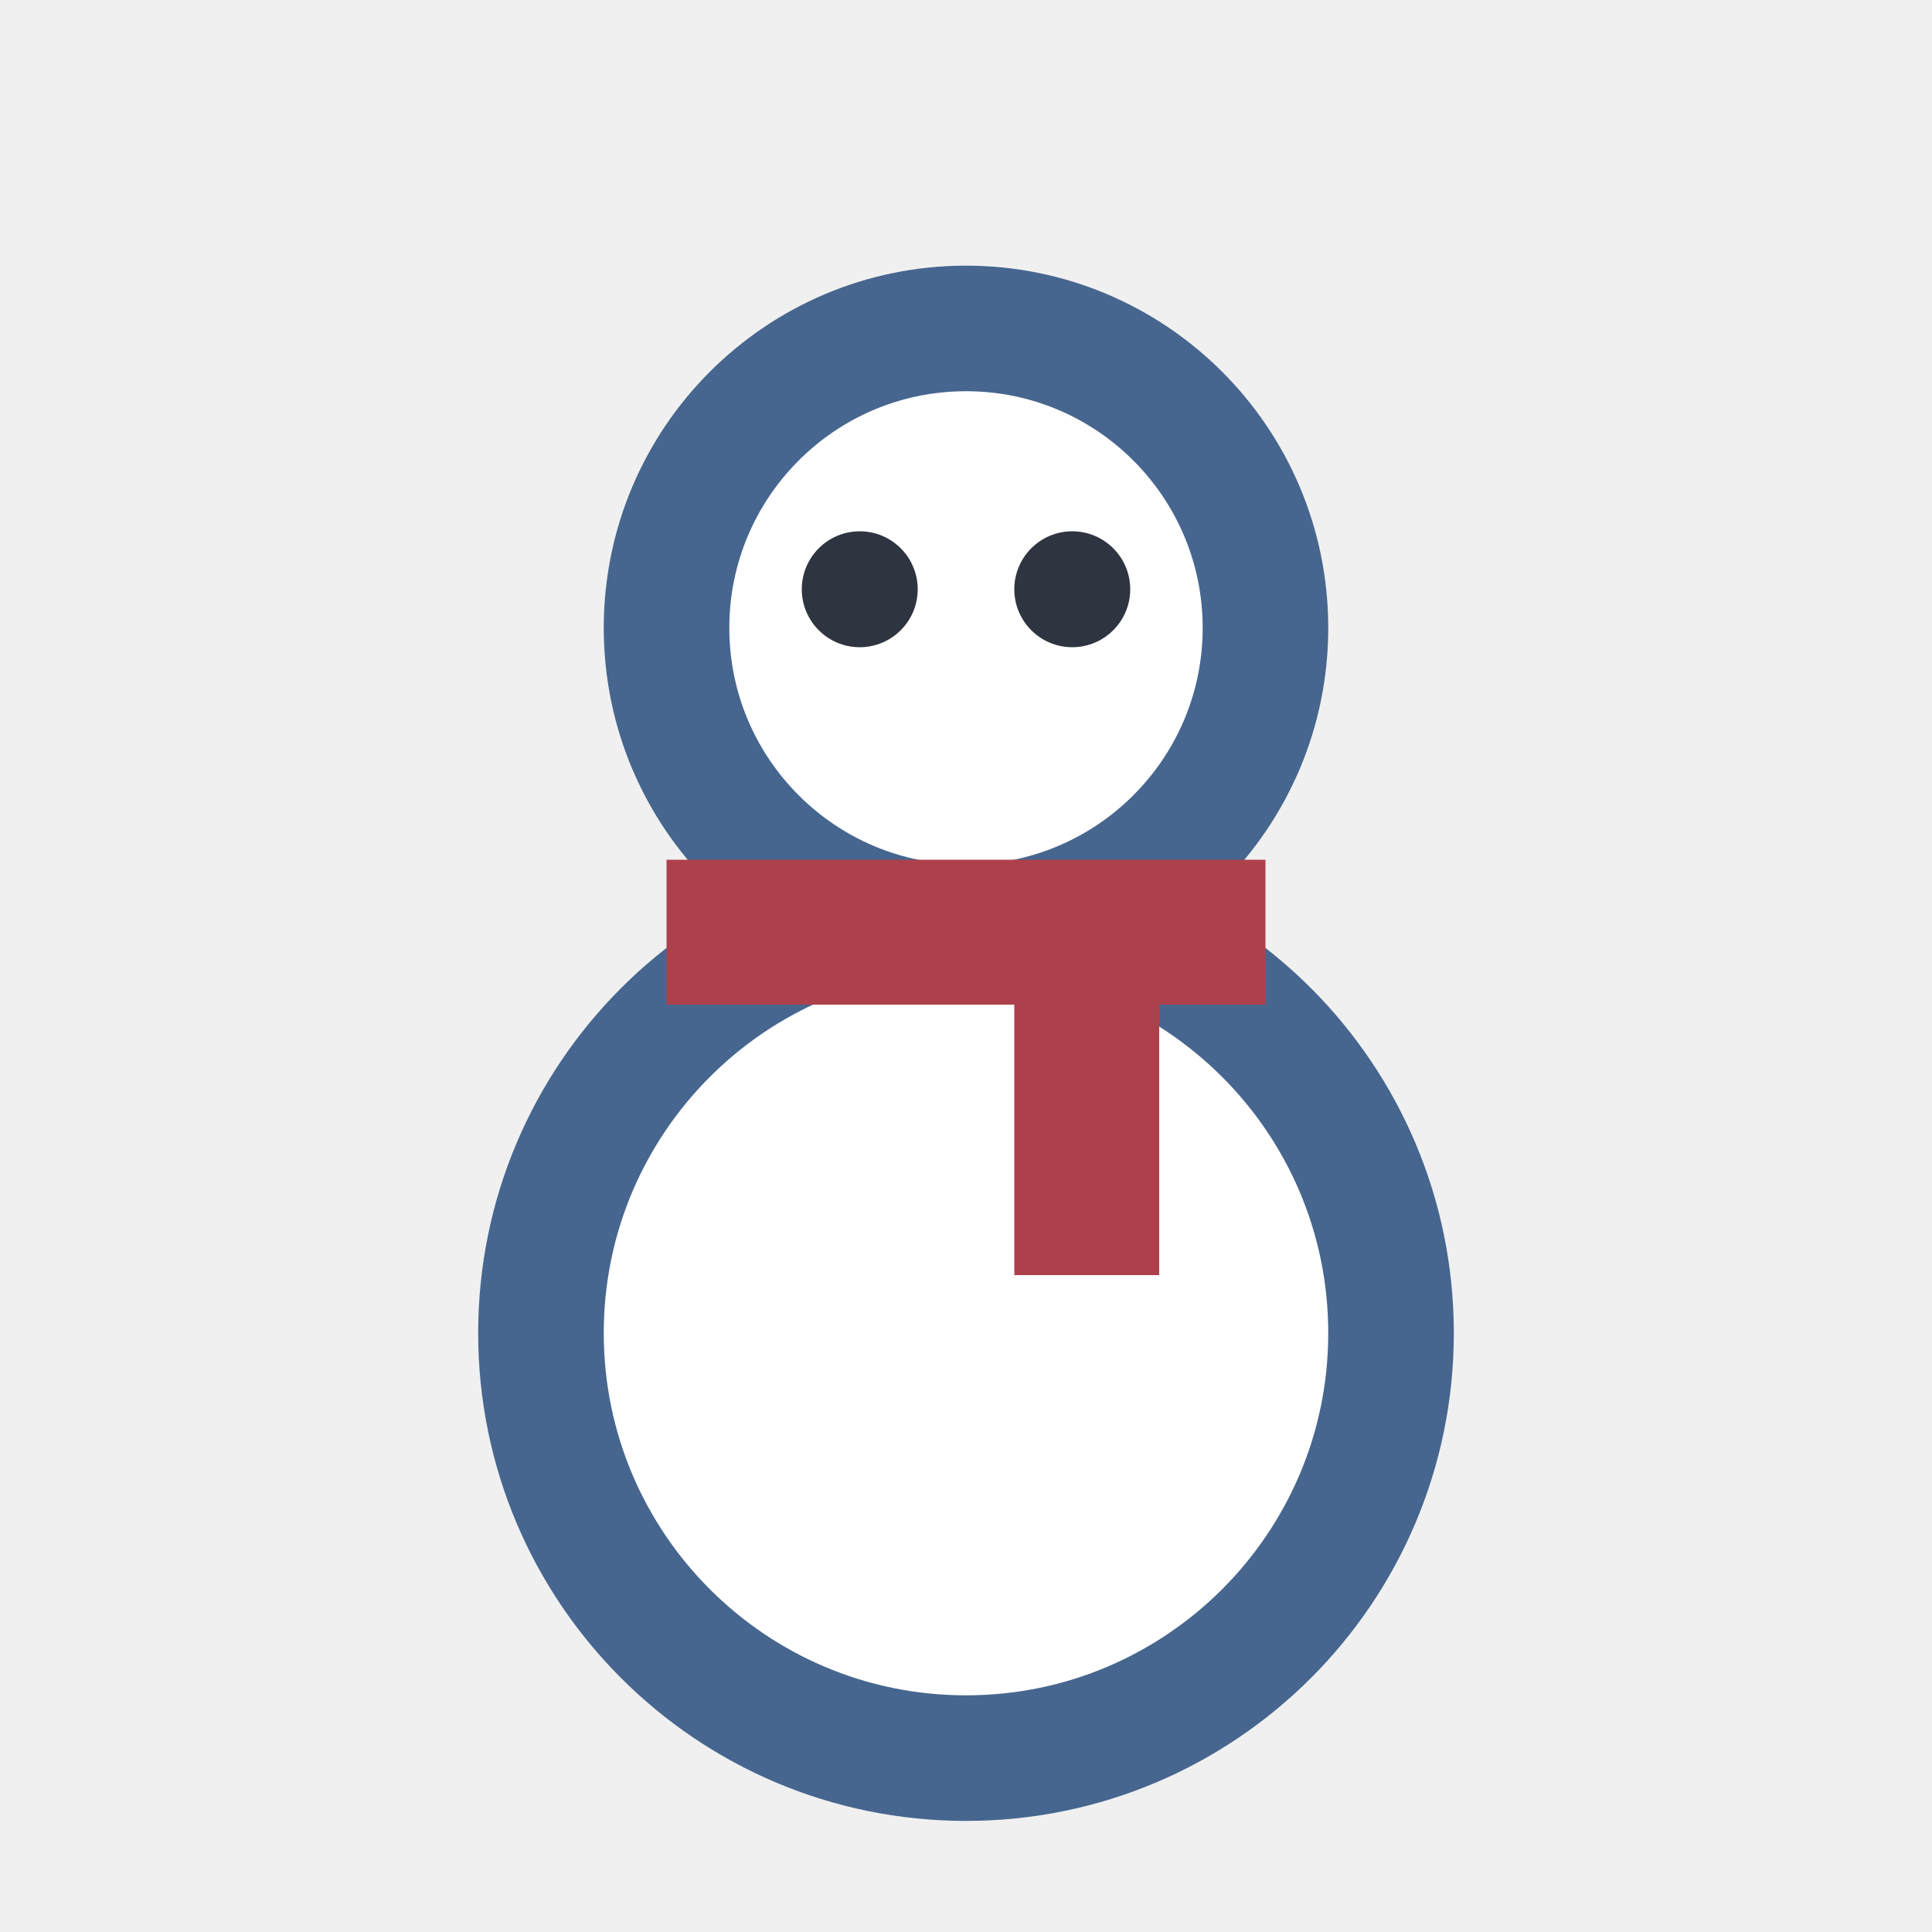
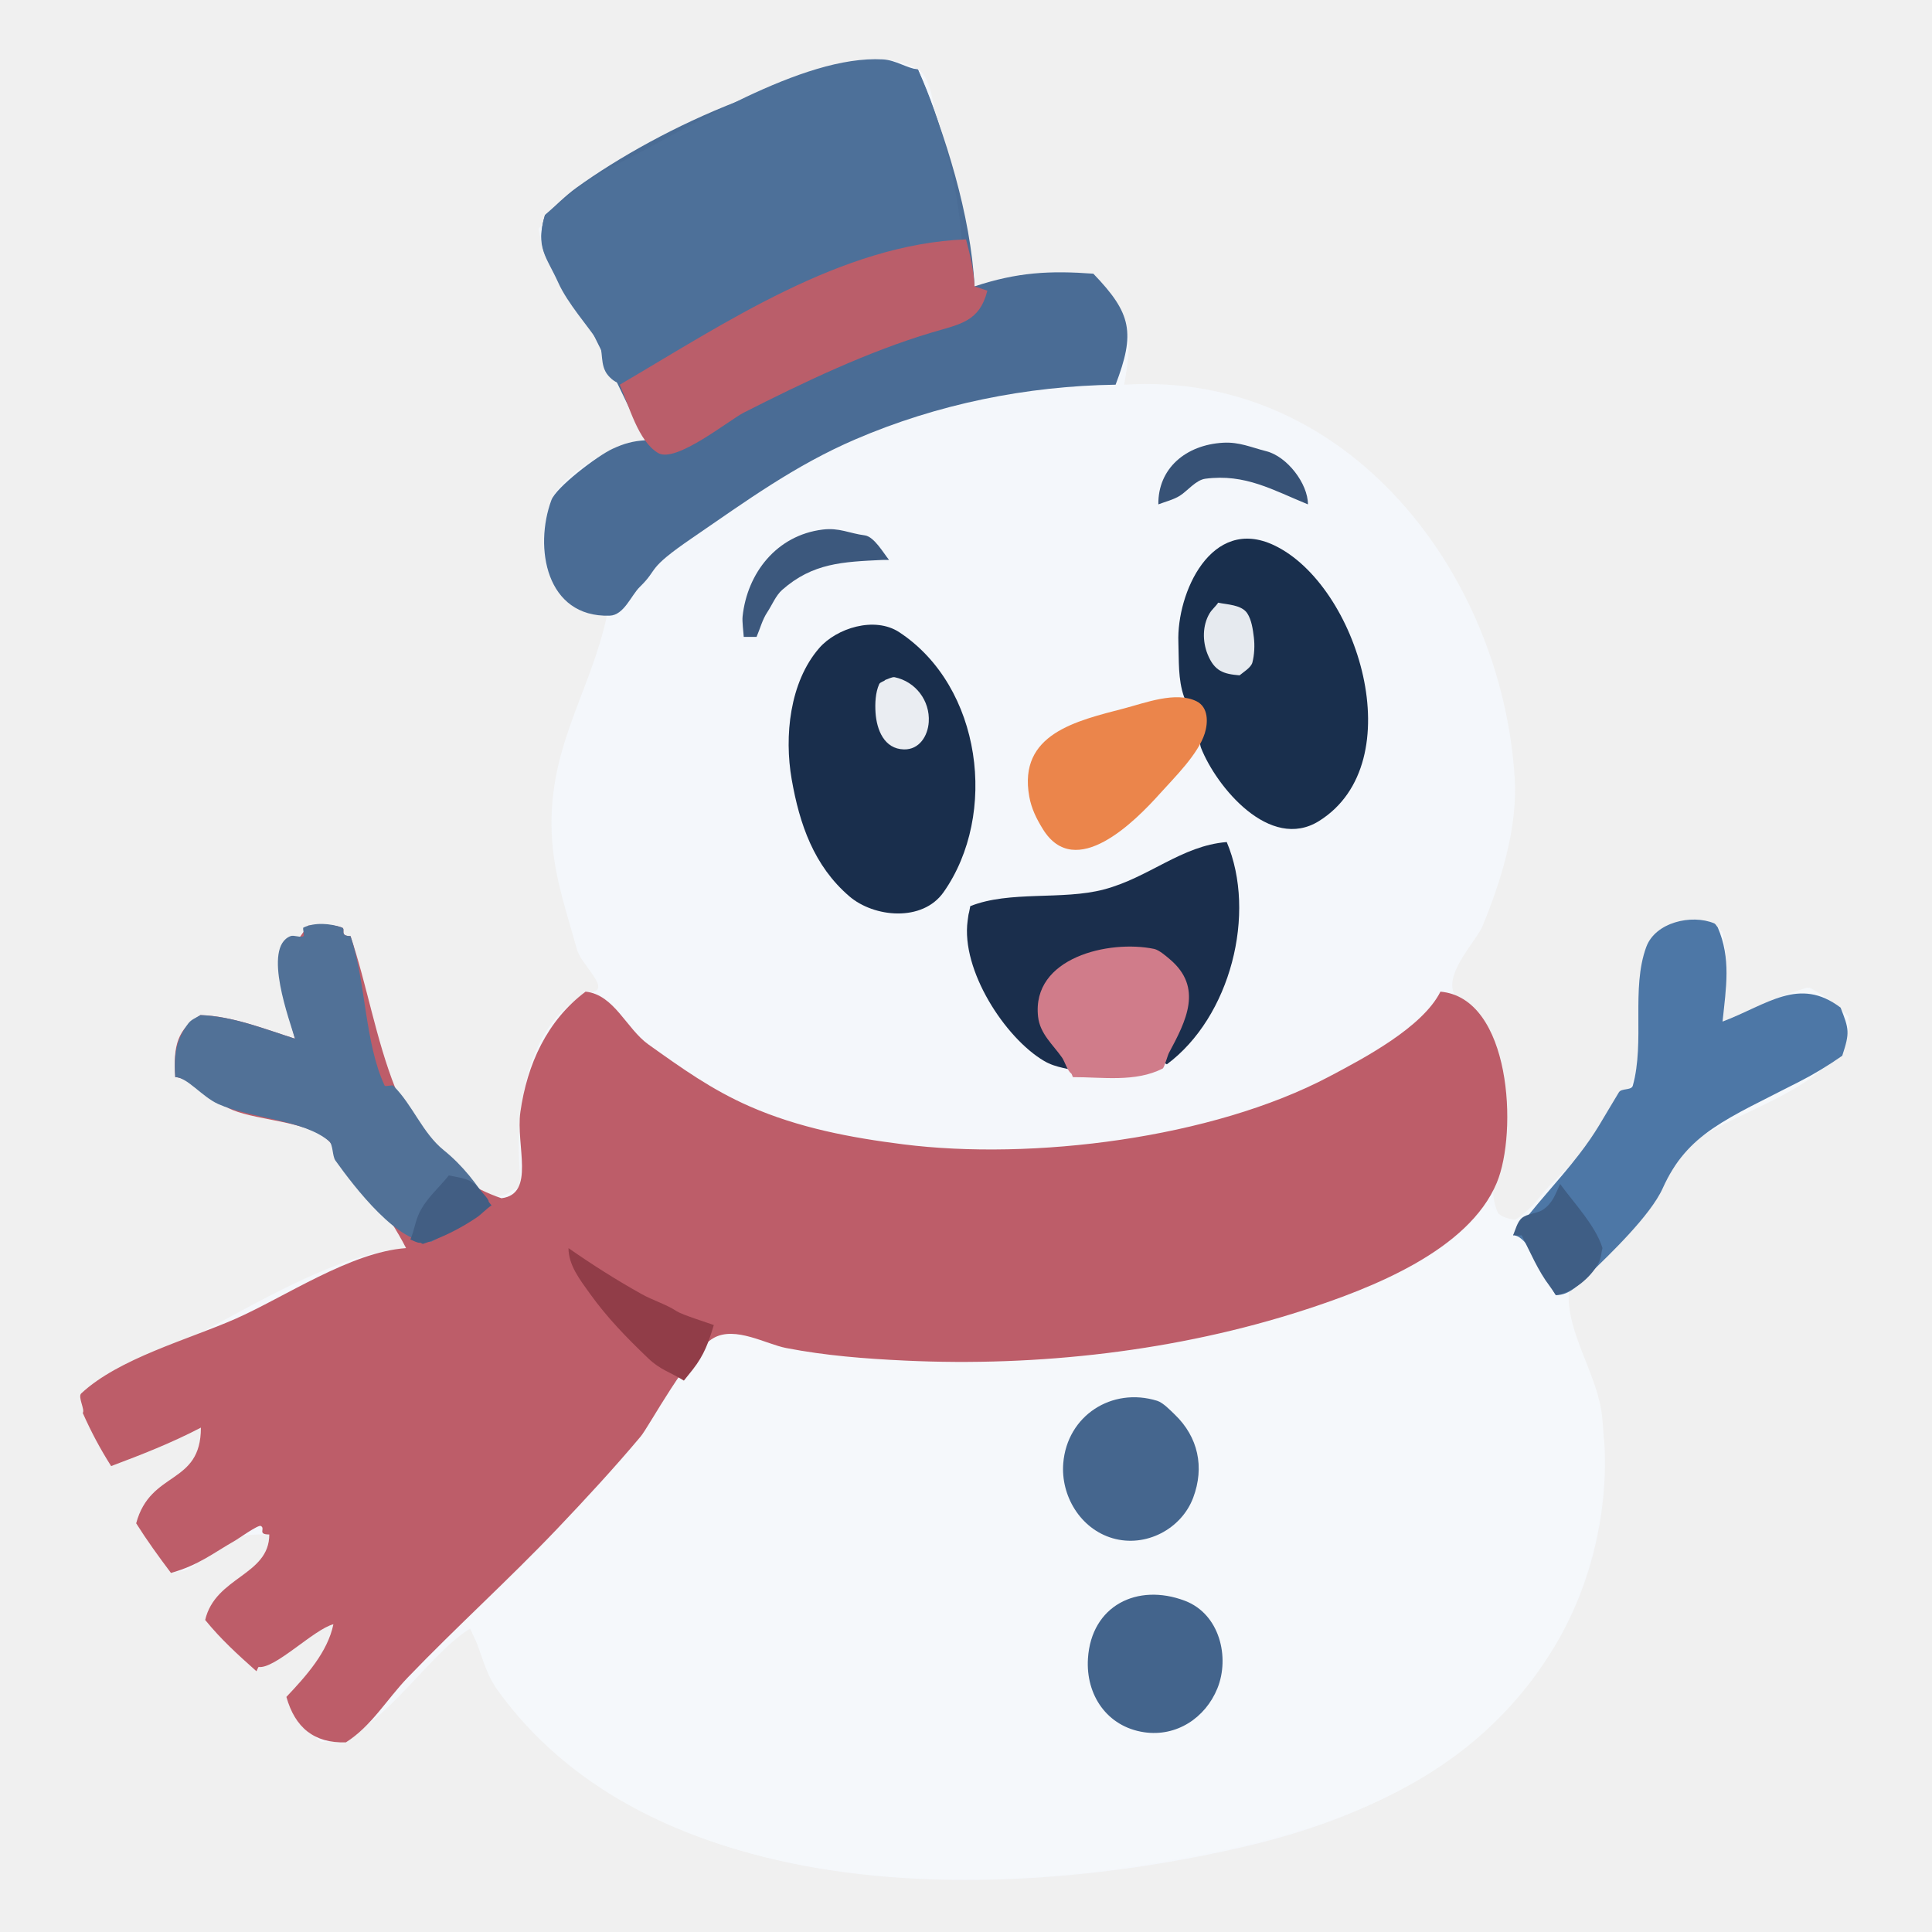
- <svg xmlns="http://www.w3.org/2000/svg" viewBox="0 0 20 20">
-   <g stroke="#46668f" stroke-width="1.3">
-     <circle cx="10" cy="13.8" r="4.4" fill="#ffffff" />
-     <circle cx="10" cy="6.5" r="3.1" fill="#ffffff" />
-   </g>
-   <path fill="#ad414b" d="M6.9 8.9h6.2v1.5H12v2.8h-1.5v-2.8H6.9Z" />
-   <circle cx="8.9" cy="6.1" r=".6" fill="#2e3440" />
-   <circle cx="11.1" cy="6.1" r=".6" fill="#2e3440" />
+ <svg xmlns="http://www.w3.org/2000/svg" version="1.1" width="452" height="452" shape-rendering="geometricPrecision" viewBox="0 0 452 452" role="img" aria-label="Snowdin A (light): faithful mockup trace">
+   <path d="M0.000 0.000 C3.456 1.967 3.881 10.604 4.590 13.957 C7.230 26.439 12.564 37.843 13.250 50.750 C23.421 47.383 30.845 47.019 41.004 47.757 C49.763 56.671 50.495 61.445 48.250 73.750 C100.444 70.429 136.695 117.843 139.625 165.875 C140.328 177.398 136.427 189.918 132.097 200.401 C130.731 203.706 123.609 210.962 125.250 215.750 C127.340 221.846 134.440 226.066 136.376 233.526 C138.862 243.109 130.330 262.830 137.250 269.750 C142.453 269.098 144.346 264.575 147.891 261.047 C155.811 253.167 166.816 242.217 168.532 231.828 C170.435 220.312 166.441 208.681 175.181 200.286 C180.956 198.814 183.143 198.676 188.250 201.750 C188.826 209.147 188.951 215.254 188.250 222.750 C194.872 220.255 201.868 216.202 208.626 214.794 C212.937 217.166 214.986 219.073 217.953 222.826 C216.188 239.035 195.630 238.494 184.565 246.686 C179.747 250.254 179.105 255.983 174.757 258.750 C170.743 261.304 163.945 274.745 159.391 279.263 C158.503 280.144 152.363 283.896 152.250 285.750 C151.506 297.979 160.179 310.252 160.681 322.862 C161.310 338.670 157.094 355.608 148.832 369.109 C132.818 395.275 106.096 408.747 77.135 415.598 C14.453 430.425 -75.559 430.248 -104.750 364.750 C-115.398 371.216 -127.322 392.197 -139.674 391.231 C-143.871 387.985 -146.268 385.986 -147.750 380.750 C-143.133 375.867 -138.090 370.260 -136.750 363.750 C-141.063 364.859 -152.704 370.657 -154.750 374.750 C-159.223 370.768 -163.030 367.313 -166.750 362.750 C-164.373 352.603 -151.750 352.350 -151.750 342.750 C-154.913 342.750 -159.036 342.395 -164.750 345.750 C-167.434 347.326 -168.826 351.484 -173.776 351.473 C-174.069 351.472 -174.467 351.669 -174.750 351.750 C-177.632 347.920 -180.346 344.175 -182.894 340.135 C-179.513 327.573 -167.750 331.382 -167.750 317.750 C-174.588 321.325 -181.546 324.044 -188.750 326.750 C-191.347 322.655 -193.420 318.740 -195.397 314.307 C-194.802 313.620 -196.602 310.544 -195.750 309.750 C-190.863 305.194 -181.636 302.337 -175.614 299.486 C-159.930 292.059 -137.506 276.988 -119.750 275.750 C-123.638 268.063 -131.951 256.913 -137.750 250.750 C-142.109 246.117 -154.096 246.010 -160.345 243.442 C-164.800 241.612 -170.644 235.750 -173.750 235.750 C-174.271 228.305 -173.200 224.498 -167.846 221.234 C-160.336 221.495 -153.002 224.443 -145.750 226.750 C-147.289 221.253 -149.768 215.325 -149.383 209.575 C-148.945 203.023 -143.750 203.923 -143.750 200.750 C-137.111 199.994 -136.314 202.750 -132.750 202.750 C-130.454 209.509 -129.050 215.725 -127.701 222.759 C-124.261 240.693 -114.985 250.695 -100.803 263.363 C-94.906 264.298 -96.242 261.750 -92.750 261.750 C-94.787 246.475 -92.431 221.484 -75.750 215.750 C-72.398 214.598 -78.828 209.322 -79.766 205.903 C-82.124 197.315 -84.950 189.366 -85.579 180.370 C-87.065 159.115 -76.706 146.216 -72.750 127.750 C-87.049 126.447 -90.081 112.435 -85.750 100.750 C-83.652 95.089 -70.967 87.204 -63.750 86.750 C-69.815 74.898 -74.148 64.909 -79.750 54.750 C-83.023 48.815 -87.718 44.993 -88.743 37.255 C-74.949 20.529 -51.520 12.365 -29.964 3.798 C-20.598 0.075 -9.728 -5.535 0.000 0.000 Z" fill="#F4F7FB" transform="translate(214.75,16.25)" />
+   <path d="M0.000 0.000 C0.921 0.377 1.509 2.009 2.062 2.745 C3.446 9.637 2.724 15.976 2.000 23.000 C8.625 20.504 15.171 17.179 21.828 15.047 C25.846 16.814 28.160 18.654 31.438 21.812 C31.485 40.061 -0.702 44.018 -9.000 55.000 C-13.855 61.424 -18.293 70.347 -25.609 78.194 C-26.810 79.482 -33.866 83.793 -34.000 86.000 C-34.601 95.885 -27.195 105.575 -26.186 115.348 C-23.925 137.242 -29.229 159.361 -42.604 177.052 C-64.372 205.844 -98.343 214.381 -132.000 220.000 C-182.654 228.456 -251.530 225.171 -284.533 179.511 C-287.960 174.770 -288.453 169.627 -291.000 165.000 C-291.234 164.575 -293.499 164.167 -294.000 164.000 C-271.924 142.067 -251.653 119.955 -233.000 95.000 C-173.821 105.938 -110.549 104.428 -59.000 70.000 C-56.862 68.572 -54.947 66.666 -53.000 65.000 C-50.250 68.438 -50.004 68.735 -46.326 69.449 C-35.383 60.399 -27.989 50.838 -22.561 40.091 C-21.941 38.862 -19.367 39.327 -19.000 38.000 C-15.026 23.649 -21.231 9.282 -9.131 -0.219 C-6.030 -0.145 -3.177 -1.300 0.000 0.000 Z" fill="#F5F8FB" transform="translate(401,216)" />
+   <path d="M0.000 0.000 C0.986 0.360 -0.734 2.000 2.000 2.000 C9.543 24.203 10.667 54.254 37.320 63.336 C45.333 62.331 40.648 50.986 41.742 43.187 C43.312 31.994 47.989 21.767 57.000 15.000 C63.718 15.700 66.541 23.680 71.700 27.355 C79.541 32.941 86.500 37.945 95.407 41.849 C106.858 46.869 118.990 49.164 131.305 50.719 C161.472 54.527 203.575 49.354 230.979 34.864 C238.986 30.630 252.806 23.388 257.000 15.000 C273.530 16.487 275.110 47.901 270.175 59.720 C263.569 75.540 240.927 84.363 225.175 89.472 C195.436 99.117 162.884 102.783 131.752 101.317 C122.338 100.873 113.193 100.166 103.922 98.375 C99.235 97.469 92.056 93.202 87.000 96.000 C81.108 99.261 71.919 116.660 69.869 119.098 C63.634 126.517 57.101 133.579 50.425 140.598 C39.071 152.534 26.812 163.575 15.406 175.448 C10.442 180.616 6.900 186.848 0.924 190.633 C-6.537 190.861 -10.969 187.173 -13.000 180.000 C-8.383 175.118 -3.340 169.509 -2.000 163.000 C-6.534 164.166 -15.712 173.541 -19.496 172.993 C-19.547 172.985 -19.956 173.911 -20.000 174.000 C-24.473 170.018 -28.280 166.563 -32.000 162.000 C-29.623 151.853 -17.000 151.600 -17.000 142.000 C-19.899 142.000 -17.794 140.600 -19.000 140.000 C-19.608 139.697 -24.207 142.975 -24.904 143.373 C-30.226 146.414 -33.448 149.134 -40.000 151.000 C-42.882 147.170 -45.596 143.425 -48.144 139.385 C-44.782 126.895 -33.000 130.549 -33.000 117.000 C-39.838 120.575 -46.796 123.294 -54.000 126.000 C-56.609 121.886 -58.662 118.008 -60.647 113.557 C-60.052 112.870 -61.852 109.794 -61.000 109.000 C-52.181 100.778 -35.984 96.418 -24.942 91.558 C-13.452 86.500 2.045 75.903 15.000 75.000 C11.112 67.313 2.799 56.163 -3.000 50.000 C-7.359 45.367 -19.346 45.260 -25.595 42.692 C-30.050 40.862 -35.894 35.000 -39.000 35.000 C-39.521 27.555 -38.450 23.748 -33.096 20.484 C-25.586 20.745 -18.252 23.693 -11.000 26.000 C-15.290 10.678 -13.765 7.182 -7.861 -0.468 C-5.197 -0.462 -2.677 -0.977 0.000 0.000 Z" fill="#BD5D69" transform="translate(80,217)" />
+   <path d="M0.000 0.000 C6.432 15.236 12.360 34.000 13.250 50.750 C23.327 47.409 30.947 47.032 41.042 47.780 C50.030 57.109 50.872 61.604 46.250 73.750 C25.386 74.059 4.542 78.284 -14.651 86.545 C-28.852 92.656 -40.174 100.965 -52.798 109.606 C-63.803 117.139 -60.469 116.594 -65.047 121.042 C-67.119 123.055 -68.757 127.693 -72.137 127.792 C-87.031 128.231 -89.855 111.824 -85.750 100.750 C-84.634 97.740 -75.048 90.419 -71.438 88.750 C-68.746 87.506 -66.697 86.935 -63.750 86.750 C-69.815 74.898 -74.148 64.909 -79.750 54.750 C-83.782 47.439 -90.334 44.231 -87.250 34.062 C-84.784 31.920 -82.537 29.582 -79.884 27.664 C-60.465 13.629 -25.315 -3.005 0.000 0.000 Z" fill="#4A6C95" transform="translate(214.75,16.25)" />
+   <path d="M0.000 0.000 C5.570 12.184 9.181 26.432 10.250 39.750 C-17.836 45.752 -40.811 58.837 -65.422 72.589 C-68.021 74.041 -70.311 74.089 -72.455 71.611 C-74.561 69.177 -73.440 65.752 -74.750 63.750 C-77.077 60.193 -81.959 54.726 -84.134 49.895 C-86.888 43.777 -89.567 41.702 -87.250 34.062 C-80.665 28.610 -76.999 25.368 -70.047 21.965 C-54.051 14.135 -27.260 -3.432 -8.191 -2.353 C-5.120 -2.179 -2.706 -0.321 0.000 0.000 Z" fill="#4D7099" transform="translate(214.75,16.25)" />
+   <path d="M0.000 0.000 C0.394 0.161 0.576 0.626 0.864 0.940 C4.026 8.254 2.820 15.051 2.000 23.000 C12.435 19.069 19.894 12.355 29.617 19.739 C31.590 24.817 31.811 25.505 30.000 31.000 C26.774 33.250 23.612 35.181 20.098 36.990 C2.860 45.867 -6.180 49.056 -12.000 62.000 C-14.858 68.358 -24.410 77.487 -29.157 82.065 C-31.566 84.390 -33.597 87.000 -37.000 87.000 C-39.334 83.520 -43.253 73.000 -47.000 73.000 C-42.221 66.285 -36.635 60.645 -31.622 54.148 C-27.462 48.757 -26.260 46.109 -22.262 39.561 C-21.634 38.532 -19.322 39.162 -19.000 38.000 C-16.135 27.654 -19.431 15.346 -15.860 5.575 C-13.731 -0.249 -5.276 -2.159 0.000 0.000 Z" fill="#4D77A6" transform="translate(401,216)" />
+   <path d="M0.000 0.000 C19.314 12.726 23.138 42.618 10.349 60.804 C5.392 67.852 -5.938 66.728 -11.704 61.771 C-19.996 54.641 -23.354 44.900 -25.190 34.394 C-26.944 24.350 -25.679 11.693 -18.755 3.706 C-14.723 -0.945 -5.804 -3.824 0.000 0.000 Z" fill="#192E4C" transform="translate(210.4062,147.9219)" />
+   <path d="M0.000 0.000 C19.582 9.267 32.447 50.773 10.555 64.500 C-0.982 71.734 -13.508 56.471 -17.070 47.438 C-17.817 45.544 -16.771 42.439 -16.914 40.414 C-17.135 37.294 -20.396 37.375 -21.070 35.438 C-22.506 31.312 -22.225 26.974 -22.383 22.688 C-22.807 11.209 -14.711 -6.961 0.000 0.000 Z" fill="#192F4D" transform="translate(298.0703,127.5625)" />
+   <path d="M0.000 0.000 C0.986 0.360 -0.734 2.000 2.000 2.000 C5.640 12.714 5.292 26.983 10.000 37.000 C10.130 37.276 11.764 36.766 12.000 37.000 C16.562 41.505 18.810 48.054 23.825 52.099 C28.248 55.667 31.718 60.127 34.604 64.919 C31.471 67.771 25.815 70.888 20.923 73.493 C13.387 74.420 2.889 60.696 -1.527 54.512 C-2.276 53.464 -2.041 50.820 -3.000 50.000 C-8.943 44.920 -21.392 44.691 -28.958 41.288 C-32.738 39.588 -36.224 35.000 -39.000 35.000 C-39.427 28.891 -38.444 25.817 -36.000 22.507 C-35.263 21.508 -34.300 21.218 -33.096 20.484 C-25.586 20.745 -18.252 23.693 -11.000 26.000 C-12.082 22.136 -18.764 4.572 -12.000 2.000 C-11.219 1.703 -9.687 2.450 -9.000 2.000 C-8.729 1.823 -9.282 0.135 -9.000 0.000 C-6.382 -1.252 -2.697 -0.984 0.000 0.000 Z" fill="#517197" transform="translate(80,217)" />
+   <path d="M0.000 0.000 C1.051 3.967 1.779 6.997 2.000 11.000 C3.000 11.333 4.000 11.667 5.000 12.000 C3.131 19.279 -1.270 19.787 -7.980 21.785 C-23.011 26.261 -38.060 33.468 -51.996 40.539 C-55.377 42.254 -67.870 52.410 -72.000 50.000 C-76.697 47.259 -78.809 38.955 -81.000 34.000 C-56.347 19.563 -29.074 1.118 0.000 0.000 Z" fill="#BA5E6A" transform="translate(226,56)" />
+   <path d="M0.000 0.000 C7.076 16.719 0.870 40.947 -14.000 52.000 C-14.667 51.667 -15.333 51.333 -16.000 51.000 C-14.588 49.306 -12.754 47.523 -11.912 45.501 C-10.313 41.660 -9.067 38.078 -9.965 33.830 C-12.960 19.658 -38.239 25.272 -42.285 35.173 C-45.686 43.495 -39.151 48.569 -34.000 54.000 C-36.977 52.855 -39.790 52.942 -42.722 51.219 C-51.856 45.851 -62.199 29.957 -60.617 18.410 C-60.212 15.452 -60.558 18.085 -60.000 15.000 C-50.797 11.313 -38.449 13.653 -28.758 11.098 C-18.134 8.296 -10.622 0.863 0.000 0.000 Z" fill="#1A2E4C" transform="translate(287,197)" />
+   <path d="M0.000 0.000 C2.839 1.402 2.700 5.052 1.939 7.479 C0.392 12.415 -5.188 17.845 -8.538 21.584 C-14.349 28.070 -28.336 42.193 -35.930 29.938 C-37.434 27.511 -38.613 25.142 -39.127 22.305 C-41.793 7.586 -28.060 4.586 -16.900 1.665 C-12.030 0.390 -4.856 -2.398 0.000 0.000 Z" fill="#EB854B" transform="translate(279.9297,164.0625)" />
+   <path d="M0.000 0.000 C1.165 0.241 2.765 1.645 3.656 2.395 C11.556 9.044 7.486 16.867 3.487 24.318 C3.144 24.957 2.408 27.793 2.000 28.000 C-4.396 31.252 -12.146 29.982 -19.000 30.000 C-19.089 29.808 -19.247 29.218 -19.417 29.104 C-20.246 28.546 -20.935 26.273 -21.537 25.417 C-23.705 22.331 -26.686 19.864 -27.136 15.875 C-28.698 2.013 -10.528 -2.183 0.000 0.000 Z" fill="#D07C8A" transform="translate(270,222)" />
+   <path d="M0.000 0.000 C1.393 0.430 3.126 2.254 4.153 3.243 C9.573 8.462 11.135 15.491 8.437 22.674 C5.678 30.018 -2.681 34.419 -10.428 32.153 C-17.995 29.939 -22.571 22.179 -21.960 14.620 C-21.058 3.476 -10.588 -3.271 0.000 0.000 Z" fill="#45668E" transform="translate(270.7148,327.7188)" />
+   <path d="M0.000 0.000 C8.190 3.095 10.571 13.259 7.625 20.508 C4.817 27.420 -1.960 31.899 -9.539 30.761 C-18.188 29.463 -23.198 22.057 -22.655 13.513 C-21.868 1.128 -11.097 -4.193 0.000 0.000 Z" fill="#43648C" transform="translate(277.1875,374.5)" />
+   <path d="M0.000 0.000 C5.533 3.863 11.220 7.471 17.115 10.759 C19.778 12.243 22.783 13.102 25.332 14.775 C26.581 15.594 32.650 17.498 34.000 18.000 C32.765 22.059 31.778 24.944 29.114 28.361 C28.421 29.250 27.710 30.125 27.000 31.000 C23.801 29.004 21.460 28.477 18.667 25.801 C13.548 20.899 9.060 16.310 4.909 10.514 C2.660 7.372 0.000 3.965 0.000 0.000 Z" fill="#913D48" transform="translate(133,292)" />
+   <path d="M0.000 0.000 C2.216 0.289 4.424 4.231 5.688 5.750 C5.143 5.751 4.592 5.727 4.049 5.754 C-5.095 6.199 -12.140 6.436 -19.312 12.750 C-20.825 14.082 -21.706 16.337 -22.805 17.987 C-23.974 19.741 -24.483 21.844 -25.312 23.750 C-26.312 23.750 -27.312 23.750 -28.312 23.750 C-28.378 22.576 -28.711 20.189 -28.581 18.972 C-27.501 8.860 -20.651 -0.019 -9.848 -1.355 C-5.964 -1.835 -3.641 -0.475 0.000 0.000 Z" fill="#3C587D" transform="translate(202.3125,125.25)" />
+   <path d="M0.000 0.000 C3.226 4.451 8.286 9.739 9.905 14.975 C9.592 16.189 9.636 17.232 9.014 18.429 C7.185 21.950 2.869 25.458 -1.000 26.000 C-1.479 25.299 -1.937 24.545 -2.454 23.871 C-5.134 20.372 -7.021 15.887 -9.000 12.000 C-9.198 12.000 -10.394 12.131 -10.493 12.000 C-10.596 11.866 -10.831 12.000 -11.000 12.000 C-10.493 10.804 -10.019 8.878 -9.000 8.000 C-7.695 6.875 -5.408 6.954 -4.000 6.000 C-1.687 4.433 -1.128 2.353 0.000 0.000 Z" fill="#3F5E85" transform="translate(365,277)" />
+   <path d="M0.000 0.000 C4.897 1.234 9.750 7.600 9.750 12.438 C1.536 9.093 -4.928 5.214 -14.250 6.438 C-16.473 6.730 -18.454 9.322 -20.250 10.438 C-21.721 11.352 -23.640 11.817 -25.250 12.438 C-25.347 4.057 -18.854 -1.488 -10.095 -1.983 C-6.291 -2.198 -3.560 -0.897 0.000 0.000 Z" fill="#375276" transform="translate(296.25,105.5625)" />
+   <path d="M0.000 0.000 C3.023 0.637 5.268 0.666 7.215 3.261 C7.455 3.580 9.403 5.628 9.310 6.040 C9.279 6.177 9.933 6.907 10.000 7.000 C8.717 7.859 7.686 9.059 6.403 9.918 C2.543 12.502 -1.580 14.551 -6.000 16.000 C-6.248 16.081 -6.487 15.703 -6.743 15.752 C-7.260 15.851 -8.487 15.171 -9.000 15.000 C-8.082 12.957 -7.866 10.678 -6.827 8.610 C-5.121 5.216 -2.308 2.911 0.000 0.000 Z" fill="#425E83" transform="translate(105,275)" />
+   <path d="M0.000 0.000 C4.888 1.023 8.285 5.485 7.973 10.462 C7.767 13.758 5.751 16.963 2.188 16.890 C-2.449 16.796 -4.210 12.314 -4.479 8.275 C-4.620 6.170 -4.508 3.579 -3.625 1.625 C-3.395 1.117 -2.514 1.011 -2.187 0.625 C-1.612 0.460 -0.579 -0.121 0.000 0.000 Z" fill="#EAEDF2" transform="translate(209.3125,158.4375)" />
+   <path d="M0.000 0.000 C2.036 0.450 5.484 0.462 6.812 2.500 C7.832 4.065 8.127 6.323 8.347 8.129 C8.572 9.978 8.475 12.195 8.000 14.000 C7.686 15.190 5.868 16.265 5.000 17.000 C1.193 16.688 -0.908 15.989 -2.496 12.017 C-3.688 9.033 -3.694 5.346 -2.034 2.530 C-1.471 1.576 -0.598 0.903 0.000 0.000 Z" fill="#E6EAEF" transform="translate(285,141)" />
</svg>
